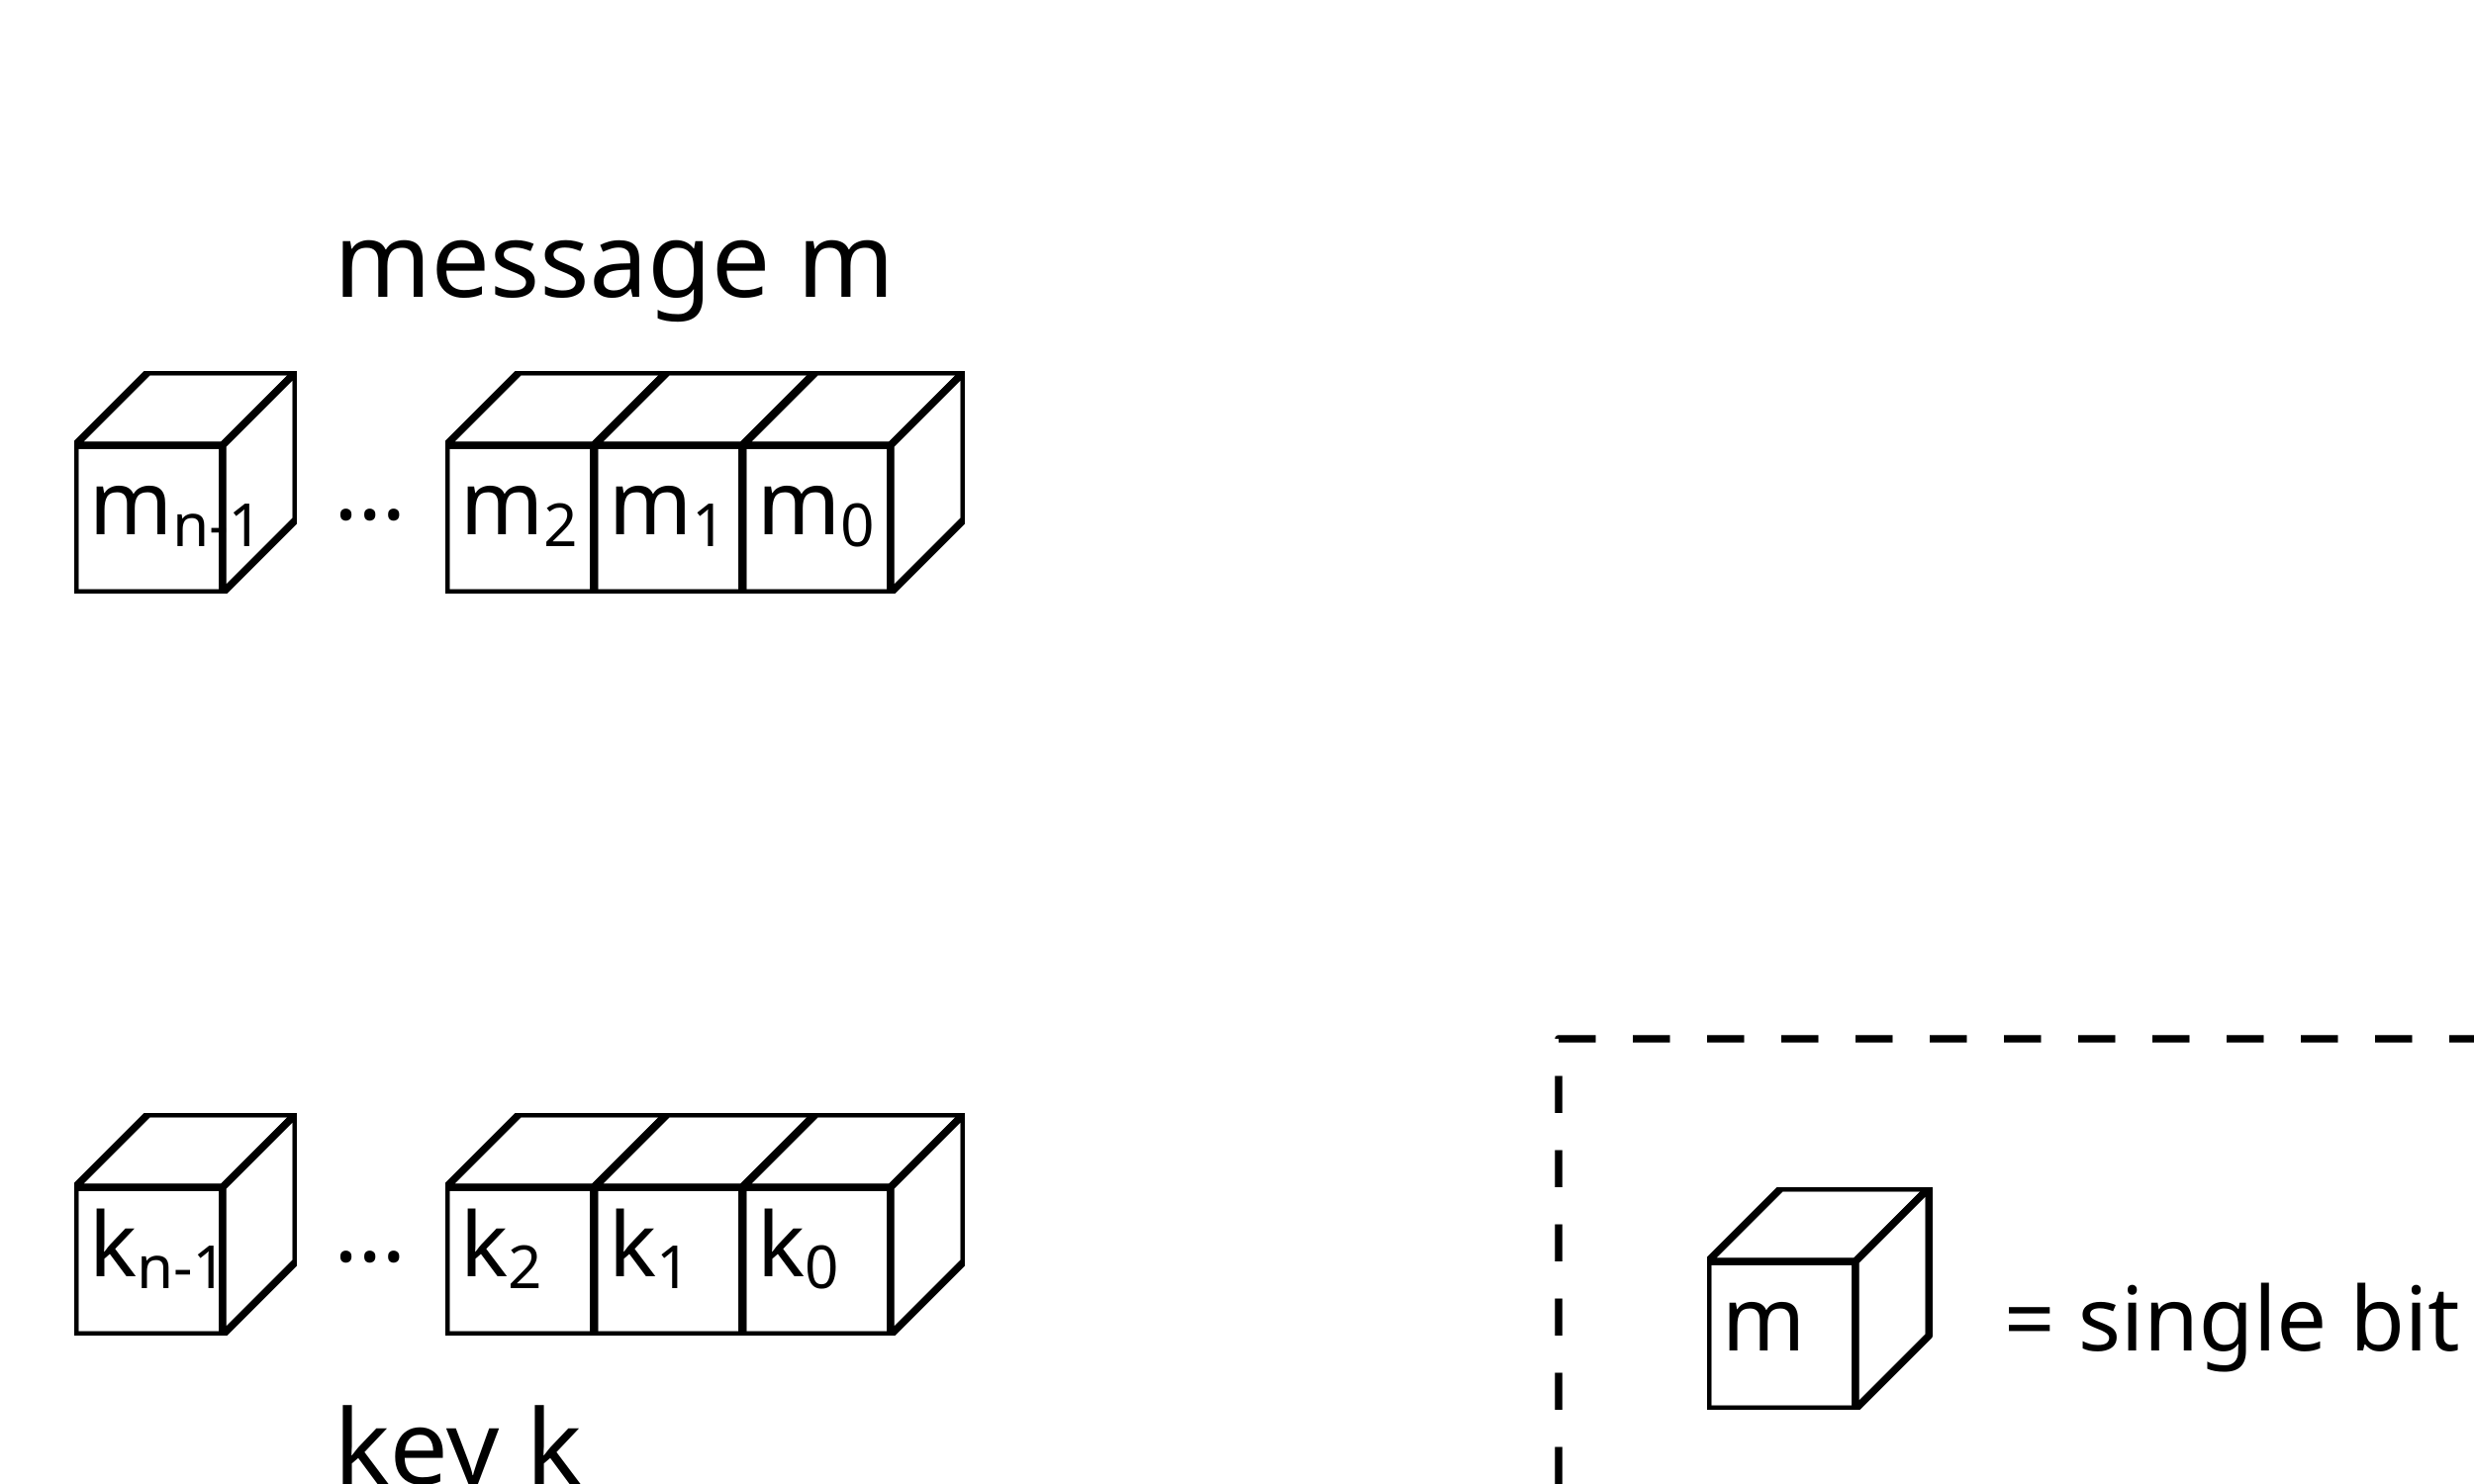
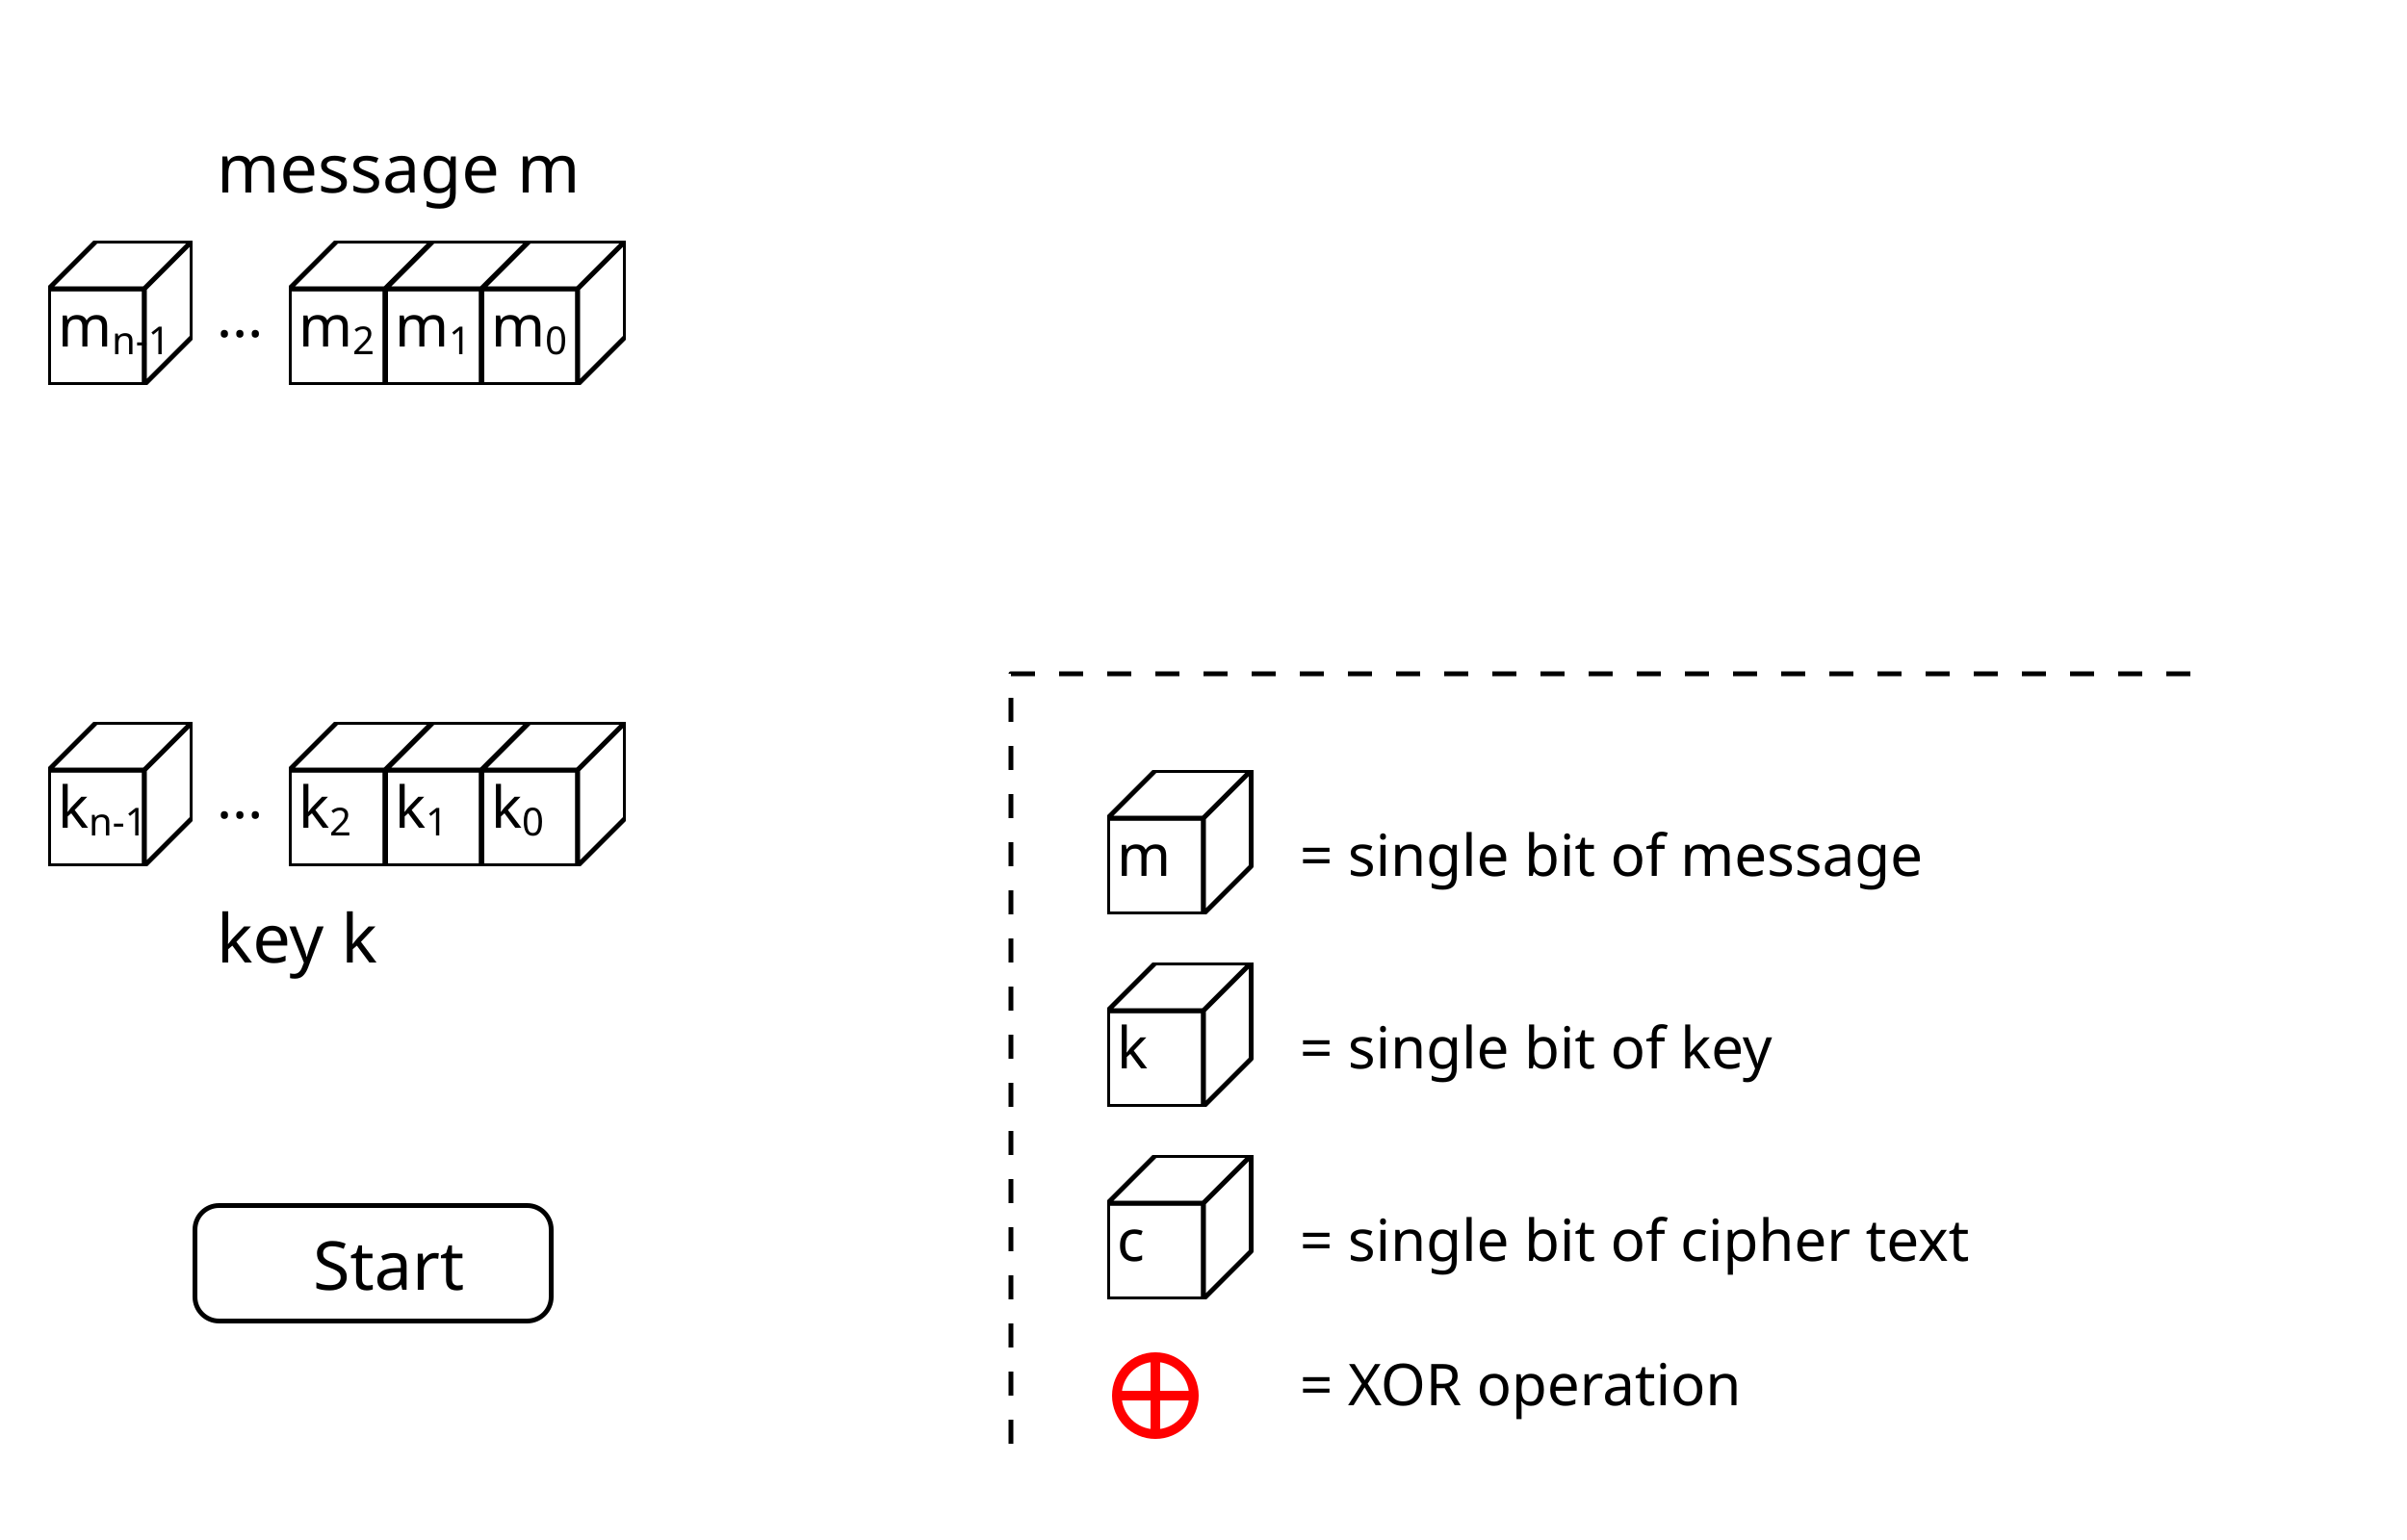
- <svg xmlns="http://www.w3.org/2000/svg" xmlns:xlink="http://www.w3.org/1999/xlink" width="500" height="300" id="svg2">
+ <svg xmlns="http://www.w3.org/2000/svg" xmlns:xlink="http://www.w3.org/1999/xlink" width="750" height="480" id="svg2">
  <defs id="defs4">
    <svg width="30" height="30" id="bit">
      <rect y="10" x="0.1" width="19.9" height="19.9" fill="white" stroke="black" />
      <polygon fill="white" stroke="black" points="0.1 10, 10 0.1, 29.9 0.1, 20 10" />
      <polygon fill="white" stroke="black" points="29.9 0.1, 29.9 20, 20 29.9, 20 10" />
    </svg>
  </defs>
  <g style="fill:none;fill-rule:evenodd;stroke:none;stroke-width:1px;stroke-linecap:butt;stroke-linejoin:round;stroke-opacity:1;font-family:'sans';" id="g2383 " transform="scale(1.5)">
    <rect x="0" y="0" width="800" height="600" fill="white" />
    <text x="45" y="200" fill="black" style="font-size:14px;">
key k
</text>
    <text x="45" y="170" fill="black" style="font-size:12px;">
...
<set attributeName="opacity" to="1" begin="start.click" dur="0" fill="freeze" />
      <set attributeName="opacity" to="0" begin="m23.end+2" dur="0" fill="freeze" />
    </text>
    <svg height="30" width="30" x="10" y="150">
      <use xlink:href="#bit" />
      <text x="2" y="22" fill="black" style="font-size:12px;">
k<tspan baseline-shift="sub" font-size="8">n-1</tspan>
      </text>
      <animate attributeName="x" from="10" to="10" dur="0" fill="freeze" begin="start.click" />
      <animate attributeName="y" from="150" to="150" dur="0" fill="freeze" begin="start.click" />
      <animate attributeName="opacity" from="1" to="1" dur="0" fill="freeze" begin="start.click" />
      <animate attributeName="x" from="10" to="150" dur="2" fill="freeze" begin="m23.end+4" />
      <animate attributeName="y" from="150" to="100" dur="1" fill="freeze" begin="mn1.end" />
      <animate attributeName="opacity" from="0" to="0" dur="0" fill="freeze" begin="mn2.end" />
    </svg>
    <svg height="30" width="30" x="60" y="150">
      <use xlink:href="#bit" />
      <text x="2" y="22" fill="black" style="font-size:12px;">
k<tspan baseline-shift="sub" font-size="8">2</tspan>
      </text>
      <animate attributeName="x" from="60" to="60" dur="0" fill="freeze" begin="start.click" />
      <animate attributeName="y" from="150" to="150" dur="0" fill="freeze" begin="start.click" />
      <animate attributeName="opacity" from="1" to="1" dur="0" fill="freeze" begin="start.click" />
      <animate attributeName="x" from="60" to="150" dur="1.5" fill="freeze" begin="m13.end+2" />
      <animate attributeName="y" from="150" to="100" dur="1" fill="freeze" begin="m21.end" />
      <animate attributeName="opacity" from="0" to="0" dur="0" fill="freeze" begin="m22.end" />
    </svg>
    <svg height="30" width="30" x="80" y="150">
      <use xlink:href="#bit" />
      <text x="2" y="22" fill="black" style="font-size:12px;">
k<tspan baseline-shift="sub" font-size="8">1</tspan>
      </text>
      <animate attributeName="x" from="80" to="80" dur="0" fill="freeze" begin="start.click" />
      <animate attributeName="y" from="150" to="150" dur="0" fill="freeze" begin="start.click" />
      <animate attributeName="opacity" from="1" to="1" dur="0" fill="freeze" begin="start.click" />
      <animate attributeName="x" from="80" to="150" dur="1" fill="freeze" begin="m03.end+2" />
      <animate attributeName="y" from="150" to="100" dur="1" fill="freeze" begin="m11.end" />
      <animate attributeName="opacity" from="0" to="0" dur="0" fill="freeze" begin="m12.end" />
    </svg>
    <svg height="30" width="30" x="100" y="150">
      <use xlink:href="#bit" />
      <text x="2" y="22" fill="black" style="font-size:12px;">
k<tspan baseline-shift="sub" font-size="8">0</tspan>
      </text>
-       <animate attributeName="x" from="100" to="100" dur="0" fill="freeze" begin="start.click" />
      <animate attributeName="y" from="150" to="150" dur="0" fill="freeze" begin="start.click" />
      <animate attributeName="opacity" from="1" to="1" dur="0" fill="freeze" begin="start.click" />
      <animate attributeName="x" from="100" to="150" dur="1" fill="freeze" begin="start.click" />
      <animate attributeName="y" from="150" to="100" dur="1" fill="freeze" begin="m01.end" />
      <animate attributeName="opacity" from="0" to="0" dur="0" fill="freeze" begin="m02.end" />
    </svg>
    <text x="45" y="40" fill="black" style="font-size:14px;">
message m
</text>
    <text x="45" y="70" fill="black" style="font-size:12px;">
...
<set attributeName="x" to="45" begin="start.click" dur="0" fill="freeze" />
      <set attributeName="y" to="70" begin="start.click" dur="0" fill="freeze" />
      <set attributeName="x" to="245" begin="m23.end+2" dur="0" fill="freeze" />
      <set attributeName="y" to="120" begin="m23.end+2" dur="0" fill="freeze" />
    </text>
    <svg height="30" width="30" x="10" y="50">
      <use xlink:href="#bit" />
      <text x="2" y="22" fill="black" style="font-size:12px;">
m<tspan baseline-shift="sub" font-size="8">n-1</tspan>
        <animate attributeName="opacity" from="0" to="0" dur="0" fill="freeze" begin="mn2.end" />
        <animate attributeName="opacity" from="1" to="1" dur="0" fill="freeze" begin="start.click" />
      </text>
      <text x="2" y="22" fill="black" style="font-size:12px;" opacity="0">
c<tspan baseline-shift="sub" font-size="8">n-1</tspan>
        <animate attributeName="opacity" from="0" to="0" dur="0" fill="freeze" begin="start.click" />
        <animate attributeName="opacity" from="1" to="1" dur="0" fill="freeze" begin="mn2.end+1" />
      </text>
      <animate attributeName="x" from="10" to="10" dur="0" fill="freeze" begin="start.click" />
      <animate attributeName="y" from="50" to="50" dur="0" fill="freeze" begin="start.click" />
      <animate attributeName="x" from="10" to="150" dur="2" fill="freeze" begin="m23.end+4" id="mn1" />
      <animate attributeName="y" from="50" to="100" dur="1" fill="freeze" begin="mn1.end" id="mn2" />
      <animate attributeName="x" from="150" to="210" dur="1" fill="freeze" begin="mn2.end+2" id="mn3" />
    </svg>
    <svg height="30" width="30" x="60" y="50">
      <use xlink:href="#bit" />
      <text x="2" y="22" fill="black" style="font-size:12px;">
m<tspan baseline-shift="sub" font-size="8">2</tspan>
        <animate attributeName="opacity" from="1" to="1" dur="0" fill="freeze" begin="start.click" />
        <animate attributeName="opacity" from="0" to="0" dur="0" fill="freeze" begin="m22.end" />
      </text>
      <text x="2" y="22" fill="black" style="font-size:12px;" opacity="0">
c<tspan baseline-shift="sub" font-size="8">2</tspan>
        <animate attributeName="opacity" from="0" to="0" dur="0" fill="freeze" begin="start.click" />
        <animate attributeName="opacity" from="1" to="1" dur="0" fill="freeze" begin="m22.end+1" />
      </text>
      <animate attributeName="x" from="60" to="60" dur="0" fill="freeze" begin="start.click" />
      <animate attributeName="y" from="50" to="50" dur="0" fill="freeze" begin="start.click" />
      <animate attributeName="x" from="60" to="150" dur="1.5" fill="freeze" begin="m13.end+2" id="m21" />
      <animate attributeName="y" from="50" to="100" dur="1" fill="freeze" begin="m21.end" id="m22" />
      <animate attributeName="x" from="150" to="260" dur="1.5" fill="freeze" begin="m22.end+2" id="m23" />
    </svg>
    <svg height="30" width="30" x="80" y="50">
      <use xlink:href="#bit" />
      <text x="2" y="22" fill="black" style="font-size:12px;">
m<tspan baseline-shift="sub" font-size="8">1</tspan>
        <animate attributeName="opacity" from="1" to="1" dur="0" fill="freeze" begin="start.click" />
        <animate attributeName="opacity" from="0" to="0" dur="0" fill="freeze" begin="m12.end" />
      </text>
      <text x="2" y="22" fill="black" style="font-size:12px;" opacity="0">
c<tspan baseline-shift="sub" font-size="8">1</tspan>
        <animate attributeName="opacity" from="0" to="0" dur="0" fill="freeze" begin="start.click" />
        <animate attributeName="opacity" from="1" to="1" dur="0" fill="freeze" begin="m12.end+1" />
      </text>
      <animate attributeName="x" from="80" to="80" dur="0" fill="freeze" begin="start.click" />
      <animate attributeName="y" from="50" to="50" dur="0" fill="freeze" begin="start.click" />
      <animate attributeName="x" from="80" to="150" dur="1" fill="freeze" begin="m03.end+2" id="m11" />
      <animate attributeName="y" from="50" to="100" dur="1" fill="freeze" begin="m11.end" id="m12" />
      <animate attributeName="x" from="150" to="280" dur="2" fill="freeze" begin="m12.end+2" id="m13" />
    </svg>
    <svg height="30" width="30" x="100" y="50">
      <use xlink:href="#bit" />
      <text x="2" y="22" fill="black" style="font-size:12px;">
m<tspan baseline-shift="sub" font-size="8">0</tspan>
        <animate attributeName="opacity" from="1" to="1" dur="0" fill="freeze" begin="start.click" />
        <animate attributeName="opacity" from="0" to="0" dur="0" fill="freeze" begin="m02.end" />
      </text>
      <text x="2" y="22" fill="black" style="font-size:12px;" opacity="0">
c<tspan baseline-shift="sub" font-size="8">0</tspan>
        <animate attributeName="opacity" from="0" to="0" dur="0" fill="freeze" begin="start.click" />
        <animate attributeName="opacity" from="1" to="1" dur="0" fill="freeze" begin="m02.end+1" />
      </text>
-       <animate attributeName="x" from="100" to="100" dur="0" fill="freeze" begin="start.click" />
      <animate attributeName="y" from="50" to="50" dur="0" fill="freeze" begin="start.click" />
      <animate attributeName="x" from="100" to="150" dur="1" fill="freeze" begin="start.click" id="m01" />
      <animate attributeName="y" from="50" to="100" dur="1" fill="freeze" begin="m01.end" id="m02" />
      <animate attributeName="x" from="150" to="300" dur="2" fill="freeze" begin="m02.end+2" id="m03" />
    </svg>
    <svg x="150" y="100" height="30" width="30" opacity="0">
      <set attributeName="opacity" to="1" dur="1" begin="m02.end;m12.end;m22.end;mn2.end" />
      <circle cx="10" cy="20" r="8" stroke="red" stroke-width="2" />
      <path d="M 10 12 l 0 16 M 2 20 l 16 0" stroke="red" stroke-width="2" />
    </svg>
    <text x="245" y="90" fill="black" style="font-size:14px;" opacity="0">
cipher text c
<set attributeName="opacity" to="0" begin="start.click" dur="0" fill="freeze" />
      <set attributeName="opacity" to="1" begin="mn3.end" dur="0" fill="freeze" />
    </text>
    <path d="M 210 300 l 0 -160 250 0" stroke="black" stroke-dasharray="5,5" />
    <svg height="30" width="250" x="230" y="160">
      <use xlink:href="#bit" />
      <text x="2" y="22" fill="black" style="font-size:12px;">
m
</text>
      <text x="40" y="22" fill="black" style="font-size:12px;">
= single bit of message
</text>
    </svg>
    <svg height="30" width="250" x="230" y="200">
      <use xlink:href="#bit" />
      <text x="2" y="22" fill="black" style="font-size:12px;">
k
</text>
      <text x="40" y="22" fill="black" style="font-size:12px;">
= single bit of key
</text>
    </svg>
    <svg height="30" width="250" x="230" y="240">
      <use xlink:href="#bit" />
      <text x="2" y="22" fill="black" style="font-size:12px;">
c
</text>
      <text x="40" y="22" fill="black" style="font-size:12px;">
= single bit of cipher text
</text>
    </svg>
    <svg height="30" width="250" x="230" y="270">
      <circle cx="10" cy="20" r="8" stroke="red" stroke-width="2" />
      <path d="M 10 12 l 0 16 M 2 20 l 16 0" stroke="red" stroke-width="2" />
      <text x="40" y="22" fill="black" style="font-size:12px;">
= XOR operation
</text>
    </svg>
    <svg height="25" width="75" x="40" y="250" id="start">
      <set attributeName="x" to="-100" begin="start.click" />
      <set attributeName="x" to="40" begin="mn3.end" />
      <rect height="24" width="74" x="0.5" y="0.5" rx="5" ry="5" stroke="black" fill="white" />
      <text fill="black" x="25" y="18" style="font-size:14px;">
Start
</text>
    </svg>
  </g>
</svg>
